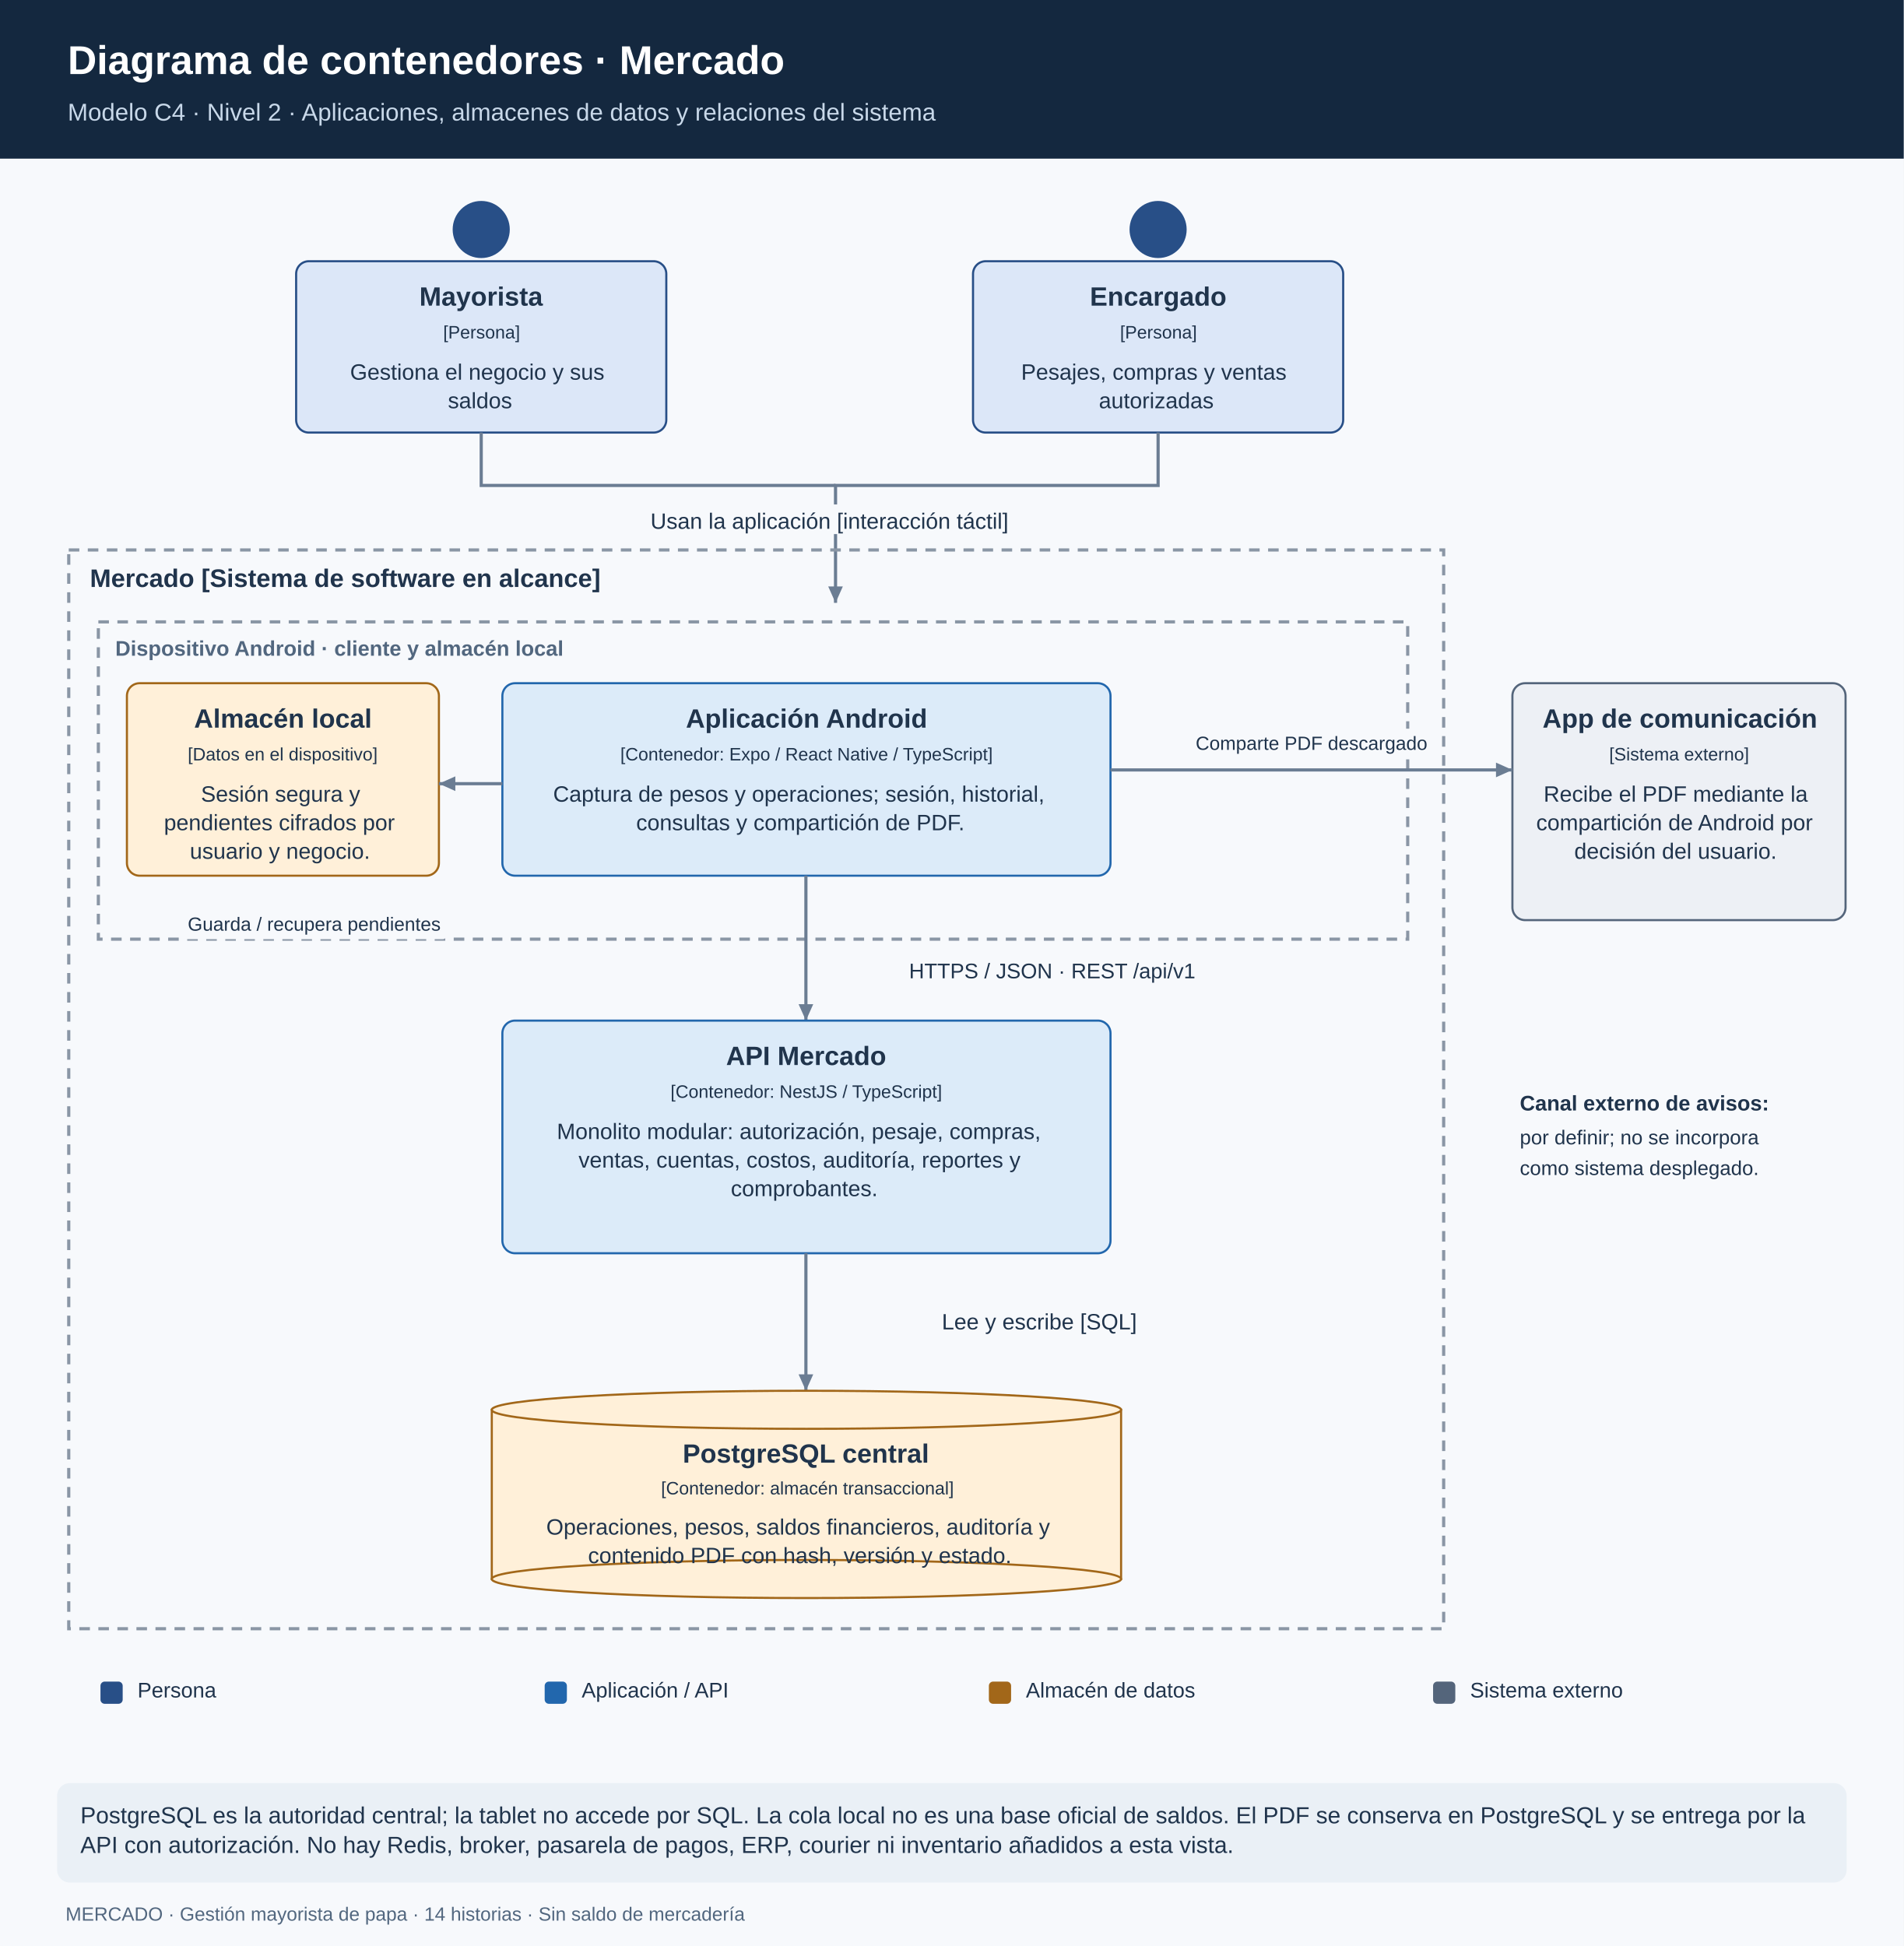
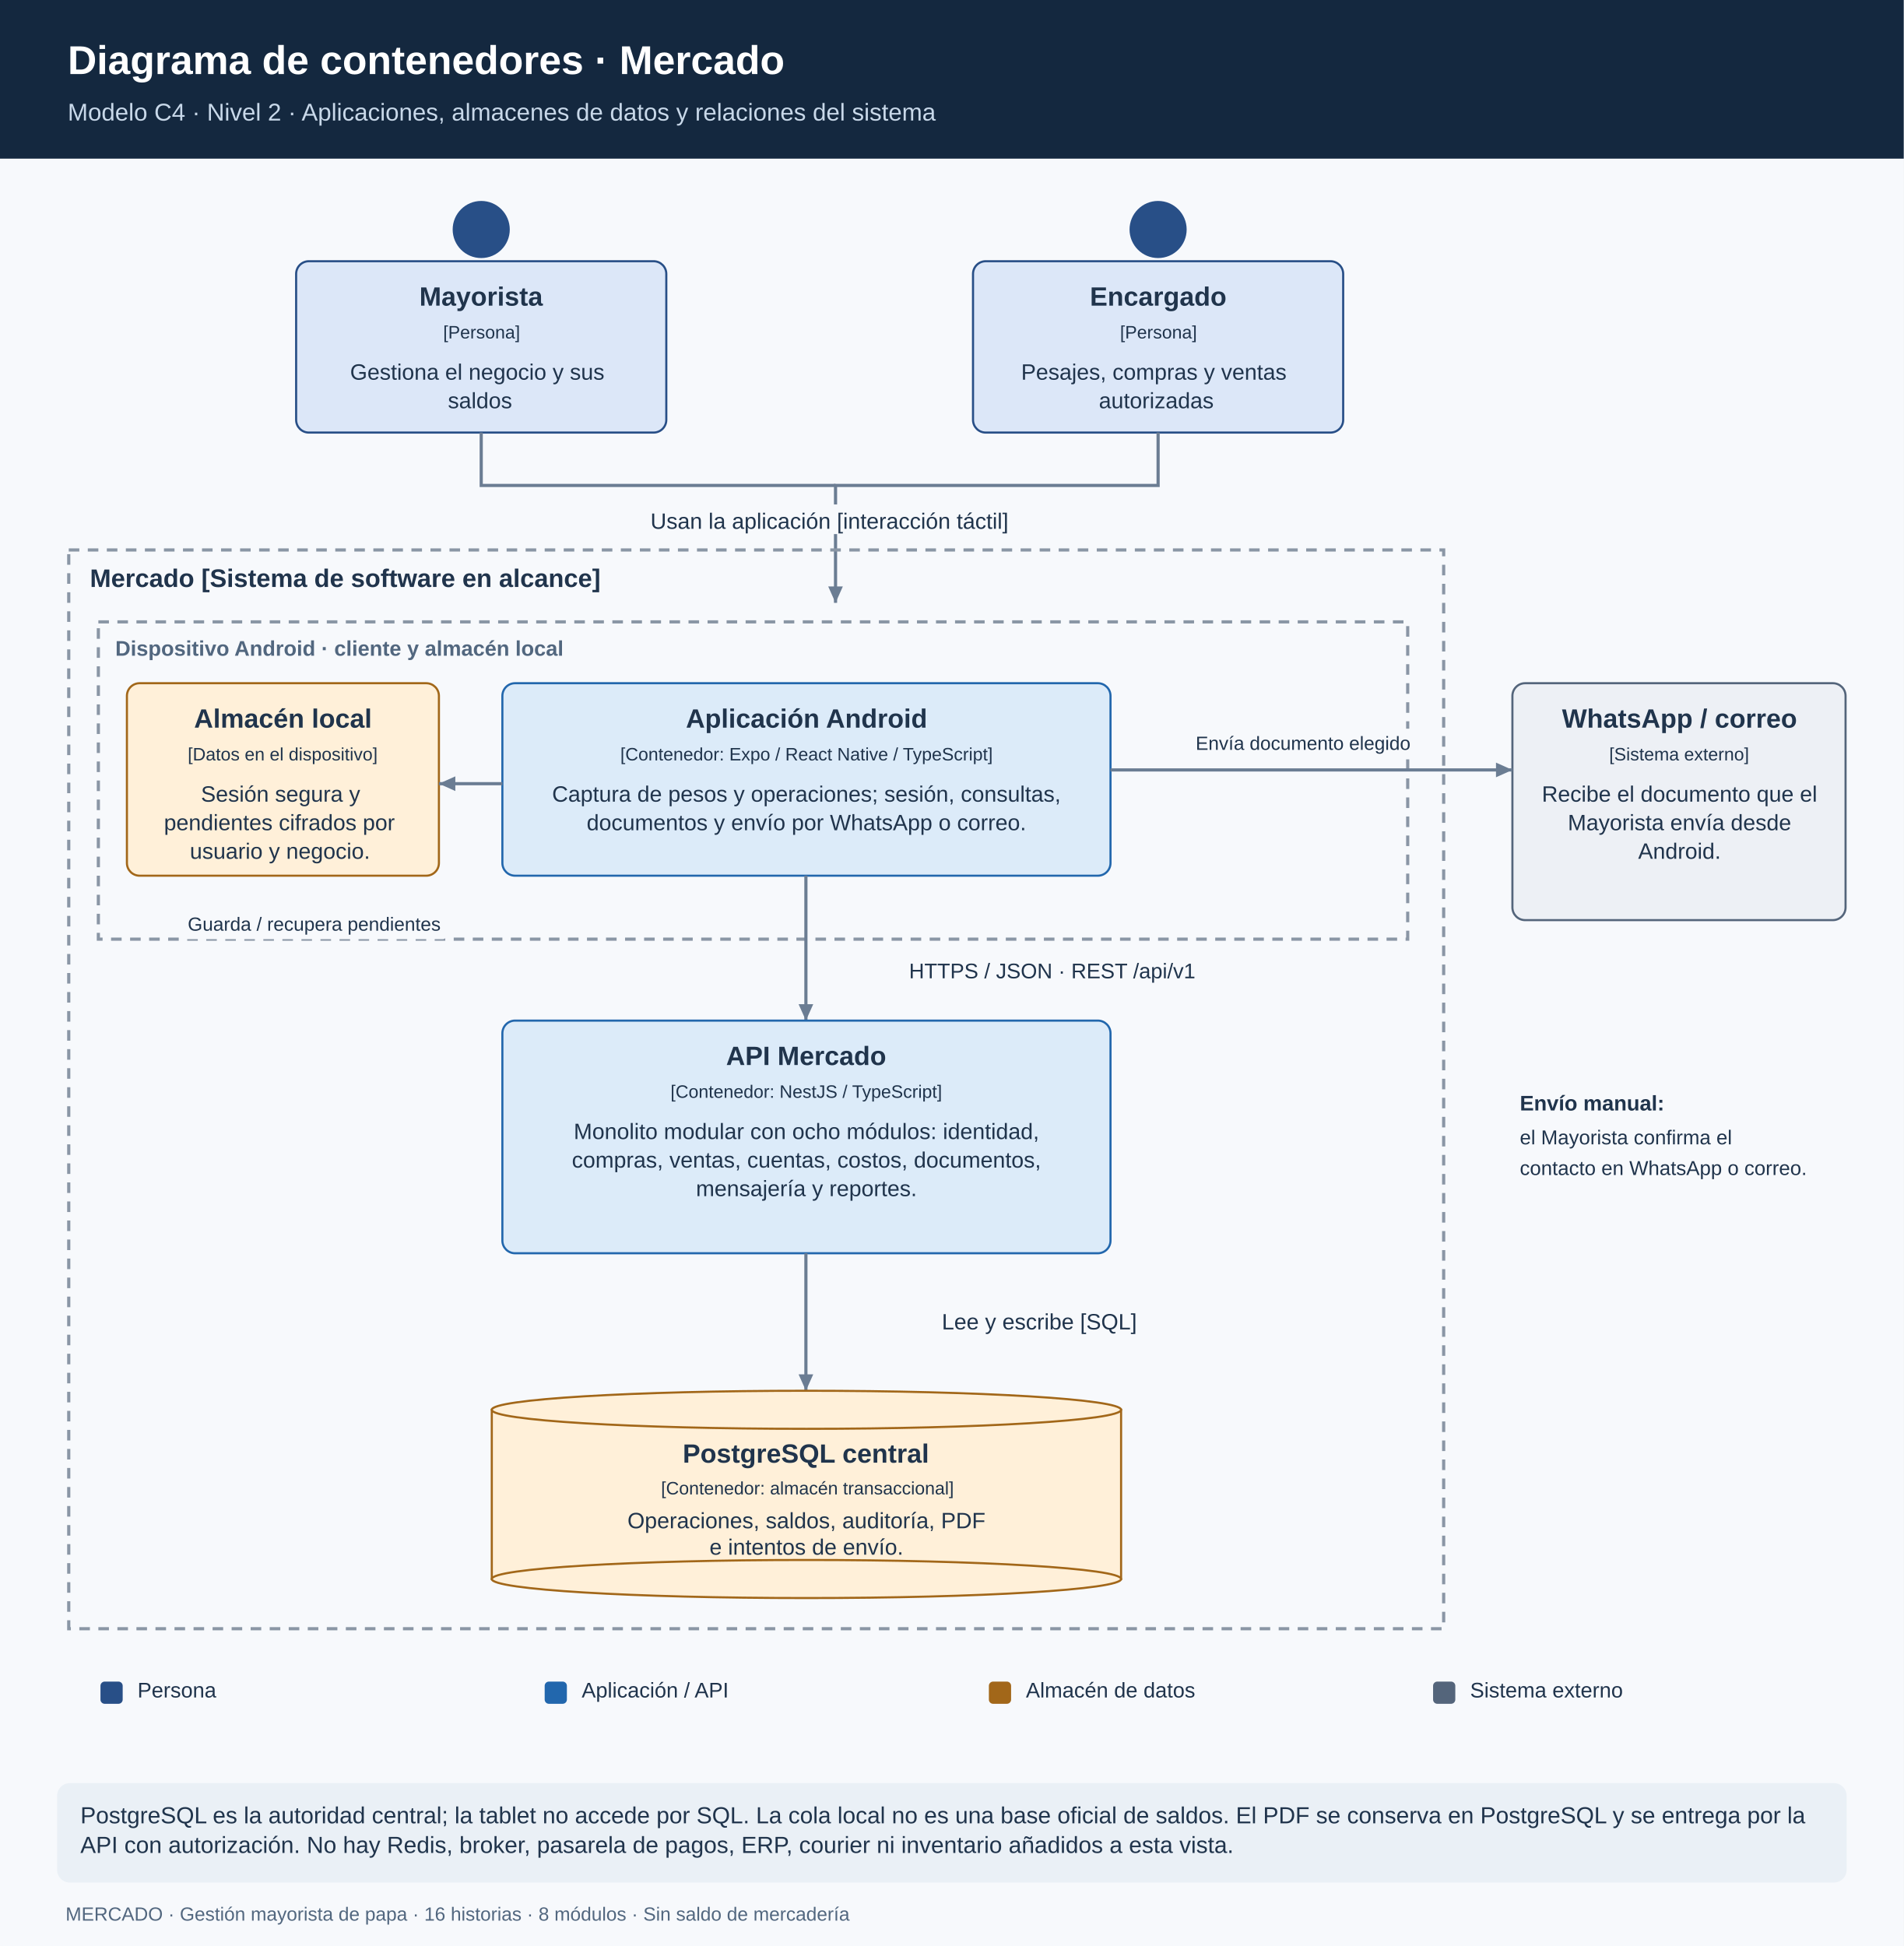
<svg xmlns="http://www.w3.org/2000/svg" width="1800" height="1840" viewBox="0 0 1800 1840" role="img">
  <rect width="1800" height="1840" fill="#f7f9fc" />
  <rect x="0" y="0" width="1800" height="150" rx="0" fill="#14283f" stroke="none" stroke-width="2" />
  <text x="64" y="70" font-family="Arial,sans-serif" font-size="38" font-weight="700" fill="white">Diagrama de contenedores · Mercado</text>
  <text x="64" y="114" font-family="Arial,sans-serif" font-size="23" font-weight="400" fill="#c8d8e9">Modelo C4 · Nivel 2 · Aplicaciones, almacenes de datos y relaciones del sistema</text>
  <circle cx="455" cy="217" r="27" fill="#284f87" />
  <rect x="280" y="247" width="350" height="162" rx="12" fill="#dce7f8" stroke="#284f87" stroke-width="2" />
  <text x="396.5" y="289" font-family="Arial,sans-serif" font-size="25" font-weight="700" fill="#20344c">Mayorista</text>
  <text x="419.0" y="320" font-family="Arial,sans-serif" font-size="17" font-weight="400" fill="#20344c">[Persona]</text>
  <text x="331.0" y="359" font-family="Arial,sans-serif" font-size="21" font-weight="400" fill="#20344c">Gestiona el negocio y sus</text>
  <text x="423.5" y="386" font-family="Arial,sans-serif" font-size="21" font-weight="400" fill="#20344c">saldos</text>
  <circle cx="1095" cy="217" r="27" fill="#284f87" />
  <rect x="920" y="247" width="350" height="162" rx="12" fill="#dce7f8" stroke="#284f87" stroke-width="2" />
  <text x="1030.5" y="289" font-family="Arial,sans-serif" font-size="25" font-weight="700" fill="#20344c">Encargado</text>
  <text x="1059.0" y="320" font-family="Arial,sans-serif" font-size="17" font-weight="400" fill="#20344c">[Persona]</text>
  <text x="965.5" y="359" font-family="Arial,sans-serif" font-size="21" font-weight="400" fill="#20344c">Pesajes, compras y ventas</text>
  <text x="1039.0" y="386" font-family="Arial,sans-serif" font-size="21" font-weight="400" fill="#20344c">autorizadas</text>
  <polyline points="455,409 455,459 790,459" fill="none" stroke="#6b7d93" stroke-width="3" />
  <polyline points="1095,409 1095,459 790,459 790,570" fill="none" stroke="#6b7d93" stroke-width="3" />
  <polygon points="790,570 783.068,554.477 796.932,554.477" fill="#6b7d93" />
  <rect x="609.0" y="477" width="362.0" height="28" rx="4" fill="#f7f9fc" stroke="none" stroke-width="2" />
  <text x="615.0" y="500" font-family="Arial,sans-serif" font-size="21" font-weight="400" fill="#20344c">Usan la aplicación [interacción táctil]</text>
  <polyline points="65,520 1365,520 1365,1540 65,1540 65,520" fill="none" stroke="#8a96a5" stroke-width="3" stroke-dasharray="10 8" />
  <text x="85" y="555" font-family="Arial,sans-serif" font-size="24" font-weight="700" fill="#20344c">Mercado  [Sistema de software en alcance]</text>
  <polyline points="93,588 1331,588 1331,888 93,888 93,588" fill="none" stroke="#8a96a5" stroke-width="3" stroke-dasharray="10 8" />
  <text x="109" y="620" font-family="Arial,sans-serif" font-size="20" font-weight="700" fill="#52677f">Dispositivo Android · cliente y almacén local</text>
  <rect x="475" y="646" width="575" height="182" rx="12" fill="#dcebf9" stroke="#2267ad" stroke-width="2" />
  <text x="648.508" y="688" font-family="Arial,sans-serif" font-size="25" font-weight="700" fill="#20344c">Aplicación Android</text>
  <text x="586.508" y="719" font-family="Arial,sans-serif" font-size="17" font-weight="400" fill="#20344c">[Contenedor: Expo / React Native / TypeScript]</text>
-   <text x="523.0" y="758" font-family="Arial,sans-serif" font-size="21" font-weight="400" fill="#20344c">Captura de pesos y operaciones; sesión, historial,</text>
-   <text x="601.516" y="785" font-family="Arial,sans-serif" font-size="21" font-weight="400" fill="#20344c">consultas y compartición de PDF.</text>
+   <text x="762.5" y="758" font-family="Arial,sans-serif" font-size="21" font-weight="400" fill="#20344c" text-anchor="middle">Captura de pesos y operaciones; sesión, consultas,</text>
+   <text x="762.5" y="785" font-family="Arial,sans-serif" font-size="21" font-weight="400" fill="#20344c" text-anchor="middle">documentos y envío por WhatsApp o correo.</text>
  <rect x="120" y="646" width="295" height="182" rx="12" fill="#fff0d9" stroke="#a26719" stroke-width="2" />
  <text x="183.5" y="688" font-family="Arial,sans-serif" font-size="25" font-weight="700" fill="#20344c">Almacén local</text>
  <text x="177.5" y="719" font-family="Arial,sans-serif" font-size="17" font-weight="400" fill="#20344c">[Datos en el dispositivo]</text>
  <text x="190.0" y="758" font-family="Arial,sans-serif" font-size="21" font-weight="400" fill="#20344c">Sesión segura y</text>
  <text x="155.0" y="785" font-family="Arial,sans-serif" font-size="21" font-weight="400" fill="#20344c">pendientes cifrados por</text>
  <text x="179.5" y="812" font-family="Arial,sans-serif" font-size="21" font-weight="400" fill="#20344c">usuario y negocio.</text>
  <polyline points="475,741 415,741" fill="none" stroke="#6b7d93" stroke-width="3" />
  <polygon points="415,741 430.523,734.068 430.523,747.932" fill="#6b7d93" />
  <rect x="171.5" y="860" width="251.0" height="28" rx="4" fill="#f7f9fc" stroke="none" stroke-width="2" />
  <text x="177.5" y="880" font-family="Arial,sans-serif" font-size="18" font-weight="400" fill="#20344c">Guarda / recupera pendientes</text>
  <polyline points="762,828 762,965" fill="none" stroke="#6b7d93" stroke-width="3" />
  <polygon points="762,965 755.068,949.477 768.932,949.477" fill="#6b7d93" />
  <rect x="853.5" y="903" width="283.0" height="28" rx="4" fill="#f7f9fc" stroke="none" stroke-width="2" />
  <text x="859.5" y="925" font-family="Arial,sans-serif" font-size="20" font-weight="400" fill="#20344c">HTTPS / JSON · REST /api/v1</text>
  <rect x="475" y="965" width="575" height="220" rx="12" fill="#dcebf9" stroke="#2267ad" stroke-width="2" />
  <text x="686.5" y="1007" font-family="Arial,sans-serif" font-size="25" font-weight="700" fill="#20344c">API Mercado</text>
  <text x="634.008" y="1038" font-family="Arial,sans-serif" font-size="17" font-weight="400" fill="#20344c">[Contenedor: NestJS / TypeScript]</text>
-   <text x="526.5" y="1077" font-family="Arial,sans-serif" font-size="21" font-weight="400" fill="#20344c">Monolito modular: autorización, pesaje, compras,</text>
-   <text x="547.0" y="1104" font-family="Arial,sans-serif" font-size="21" font-weight="400" fill="#20344c">ventas, cuentas, costos, auditoría, reportes y</text>
-   <text x="691.0" y="1131" font-family="Arial,sans-serif" font-size="21" font-weight="400" fill="#20344c">comprobantes.</text>
+   <text x="762.5" y="1077" font-family="Arial,sans-serif" font-size="21" font-weight="400" fill="#20344c" text-anchor="middle">Monolito modular con ocho módulos: identidad,</text>
+   <text x="762.5" y="1104" font-family="Arial,sans-serif" font-size="21" font-weight="400" fill="#20344c" text-anchor="middle">compras, ventas, cuentas, costos, documentos,</text>
+   <text x="762.5" y="1131" font-family="Arial,sans-serif" font-size="21" font-weight="400" fill="#20344c" text-anchor="middle">mensajería y reportes.</text>
  <polyline points="762,1185 762,1315" fill="none" stroke="#6b7d93" stroke-width="3" />
  <polygon points="762,1315 755.068,1299.477 768.932,1299.477" fill="#6b7d93" />
  <rect x="884.5" y="1234" width="201.0" height="28" rx="4" fill="#f7f9fc" stroke="none" stroke-width="2" />
  <text x="890.5" y="1257" font-family="Arial,sans-serif" font-size="21" font-weight="400" fill="#20344c">Lee y escribe [SQL]</text>
  <rect x="465" y="1333" width="595" height="160" rx="0" fill="#fff0d9" stroke="#a26719" stroke-width="2" />
  <ellipse cx="762.5" cy="1493" rx="297.5" ry="18" fill="#fff0d9" stroke="#a26719" stroke-width="2" />
  <ellipse cx="762.5" cy="1333" rx="297.5" ry="18" fill="#fff0d9" stroke="#a26719" stroke-width="2" />
  <text x="645.5" y="1383" font-family="Arial,sans-serif" font-size="25" font-weight="700" fill="#20344c">PostgreSQL central</text>
  <text x="625.0" y="1413" font-family="Arial,sans-serif" font-size="17" font-weight="400" fill="#20344c">[Contenedor: almacén transaccional]</text>
-   <text x="516.5" y="1451" font-family="Arial,sans-serif" font-size="21" font-weight="400" fill="#20344c">Operaciones, pesos, saldos financieros, auditoría y</text>
-   <text x="556.0" y="1478" font-family="Arial,sans-serif" font-size="21" font-weight="400" fill="#20344c">contenido PDF con hash, versión y estado.</text>
+   <text x="762.5" y="1445" font-family="Arial,sans-serif" font-size="21" font-weight="400" fill="#20344c" text-anchor="middle">Operaciones, saldos, auditoría, PDF</text>
+   <text x="762.5" y="1470" font-family="Arial,sans-serif" font-size="21" font-weight="400" fill="#20344c" text-anchor="middle">e intentos de envío.</text>
  <rect x="1430" y="646" width="315" height="224" rx="12" fill="#edf0f5" stroke="#54657b" stroke-width="2" />
-   <text x="1458.5" y="688" font-family="Arial,sans-serif" font-size="25" font-weight="700" fill="#20344c">App de comunicación</text>
+   <text x="1588" y="688" font-family="Arial,sans-serif" font-size="25" font-weight="700" fill="#20344c" text-anchor="middle">WhatsApp / correo</text>
  <text x="1521.5" y="719" font-family="Arial,sans-serif" font-size="17" font-weight="400" fill="#20344c">[Sistema externo]</text>
-   <text x="1459.5" y="758" font-family="Arial,sans-serif" font-size="21" font-weight="400" fill="#20344c">Recibe el PDF mediante la</text>
-   <text x="1452.508" y="785" font-family="Arial,sans-serif" font-size="21" font-weight="400" fill="#20344c">compartición de Android por</text>
-   <text x="1488.5" y="812" font-family="Arial,sans-serif" font-size="21" font-weight="400" fill="#20344c">decisión del usuario.</text>
+   <text x="1588" y="758" font-family="Arial,sans-serif" font-size="21" font-weight="400" fill="#20344c" text-anchor="middle">Recibe el documento que el</text>
+   <text x="1588" y="785" font-family="Arial,sans-serif" font-size="21" font-weight="400" fill="#20344c" text-anchor="middle">Mayorista envía desde</text>
+   <text x="1588" y="812" font-family="Arial,sans-serif" font-size="21" font-weight="400" fill="#20344c" text-anchor="middle">Android.</text>
  <polyline points="1050,728 1430,728" fill="none" stroke="#6b7d93" stroke-width="3" />
  <polygon points="1430,728 1414.477,734.932 1414.477,721.068" fill="#6b7d93" />
  <rect x="1124.5" y="689" width="231.0" height="28" rx="4" fill="#f7f9fc" stroke="none" stroke-width="2" />
-   <text x="1130.5" y="709" font-family="Arial,sans-serif" font-size="18" font-weight="400" fill="#20344c">Comparte PDF descargado</text>
-   <text x="1437" y="1050" font-family="Arial,sans-serif" font-size="20" font-weight="700" fill="#20344c">Canal externo de avisos:</text>
-   <text x="1437" y="1082" font-family="Arial,sans-serif" font-size="19" font-weight="400" fill="#20344c">por definir; no se incorpora</text>
-   <text x="1437" y="1111" font-family="Arial,sans-serif" font-size="19" font-weight="400" fill="#20344c">como sistema desplegado.</text>
+   <text x="1130.5" y="709" font-family="Arial,sans-serif" font-size="18" font-weight="400" fill="#20344c">Envía documento elegido</text>
+   <text x="1437" y="1050" font-family="Arial,sans-serif" font-size="20" font-weight="700" fill="#20344c">Envío manual:</text>
+   <text x="1437" y="1082" font-family="Arial,sans-serif" font-size="19" font-weight="400" fill="#20344c">el Mayorista confirma el</text>
+   <text x="1437" y="1111" font-family="Arial,sans-serif" font-size="19" font-weight="400" fill="#20344c">contacto en WhatsApp o correo.</text>
  <rect x="95" y="1590" width="21" height="21" rx="4" fill="#284f87" stroke="none" stroke-width="2" />
  <text x="130" y="1605" font-family="Arial,sans-serif" font-size="20" font-weight="400" fill="#20344c">Persona</text>
  <rect x="515" y="1590" width="21" height="21" rx="4" fill="#2267ad" stroke="none" stroke-width="2" />
  <text x="550" y="1605" font-family="Arial,sans-serif" font-size="20" font-weight="400" fill="#20344c">Aplicación / API</text>
  <rect x="935" y="1590" width="21" height="21" rx="4" fill="#a26719" stroke="none" stroke-width="2" />
  <text x="970" y="1605" font-family="Arial,sans-serif" font-size="20" font-weight="400" fill="#20344c">Almacén de datos</text>
  <rect x="1355" y="1590" width="21" height="21" rx="4" fill="#54657b" stroke="none" stroke-width="2" />
  <text x="1390" y="1605" font-family="Arial,sans-serif" font-size="20" font-weight="400" fill="#20344c">Sistema externo</text>
  <rect x="54" y="1686" width="1692" height="94" rx="12" fill="#eaf0f6" stroke="none" stroke-width="2" />
  <text x="76" y="1724" font-family="Arial,sans-serif" font-size="22" font-weight="400" fill="#20344c">PostgreSQL es la autoridad central; la tablet no accede por SQL. La cola local no es una base oficial de saldos. El PDF se conserva en PostgreSQL y se entrega por la</text>
  <text x="76" y="1752" font-family="Arial,sans-serif" font-size="22" font-weight="400" fill="#20344c">API con autorización. No hay Redis, broker, pasarela de pagos, ERP, courier ni inventario añadidos a esta vista.</text>
-   <text x="62" y="1816" font-family="Arial,sans-serif" font-size="18" font-weight="400" fill="#52677f">MERCADO  ·  Gestión mayorista de papa  ·  14 historias  ·  Sin saldo de mercadería</text>
+   <text x="62" y="1816" font-family="Arial,sans-serif" font-size="18" font-weight="400" fill="#52677f">MERCADO  ·  Gestión mayorista de papa  ·  16 historias  ·  8 módulos  ·  Sin saldo de mercadería</text>
</svg>
